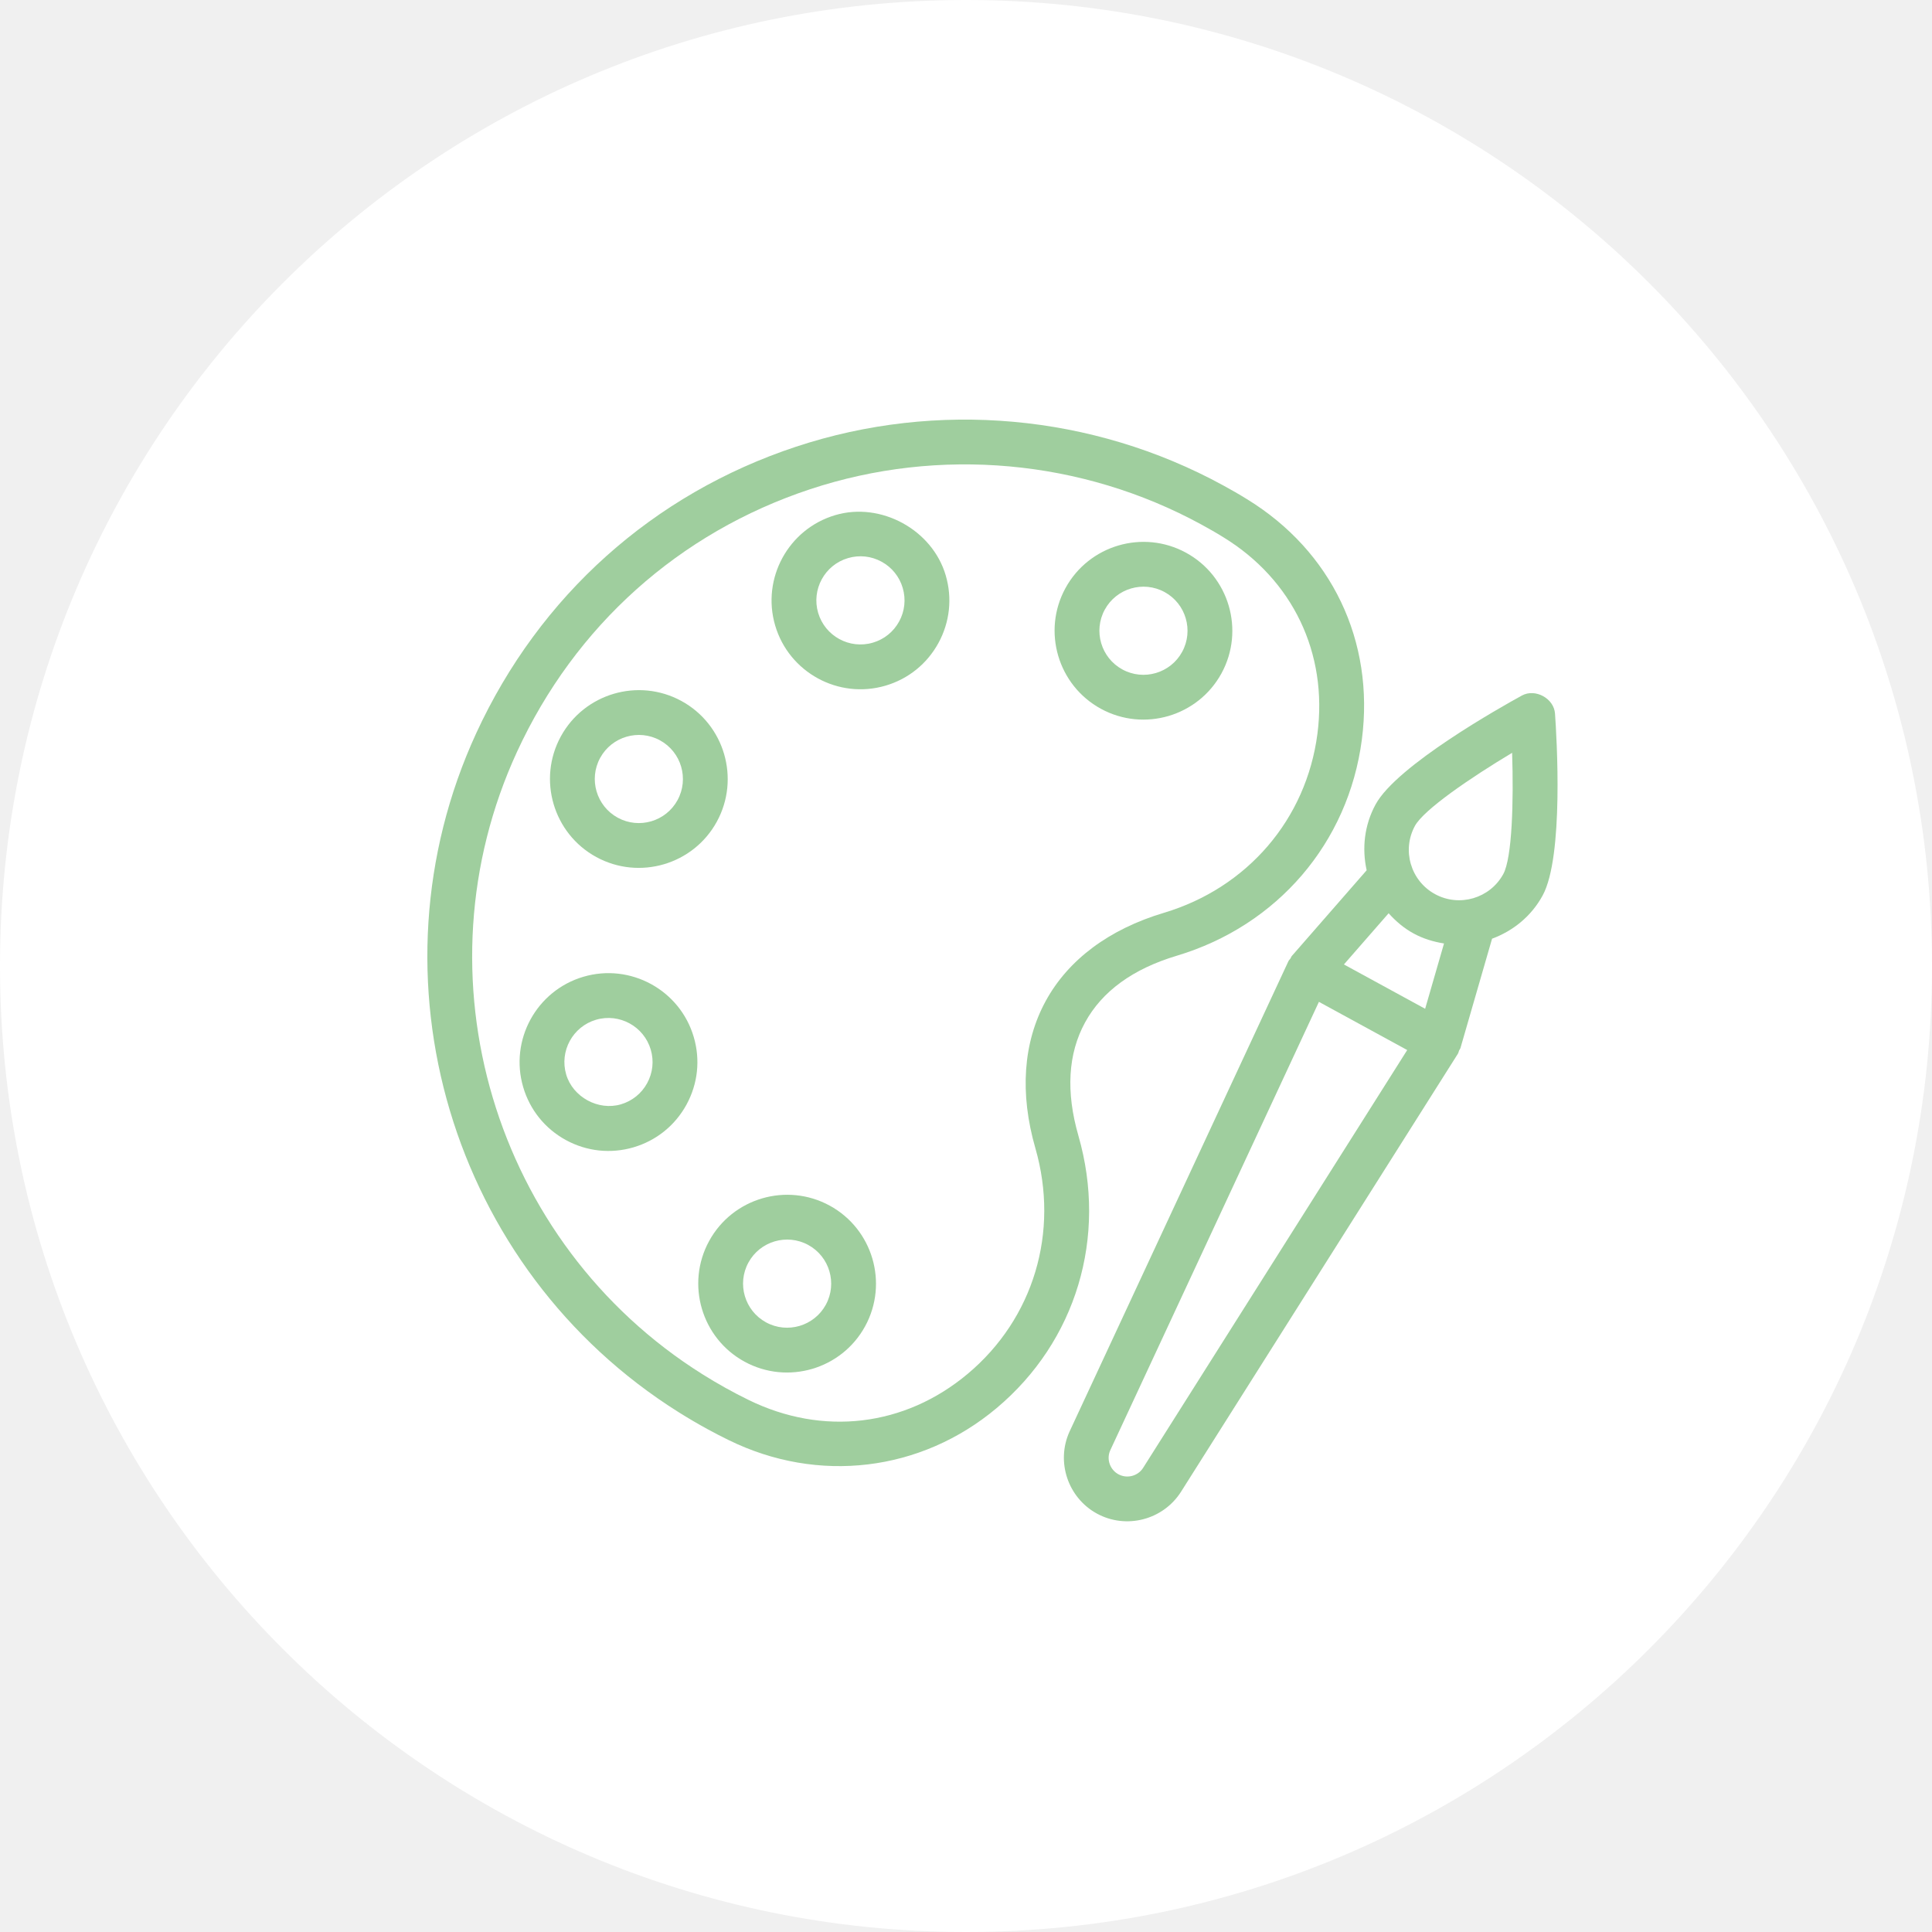
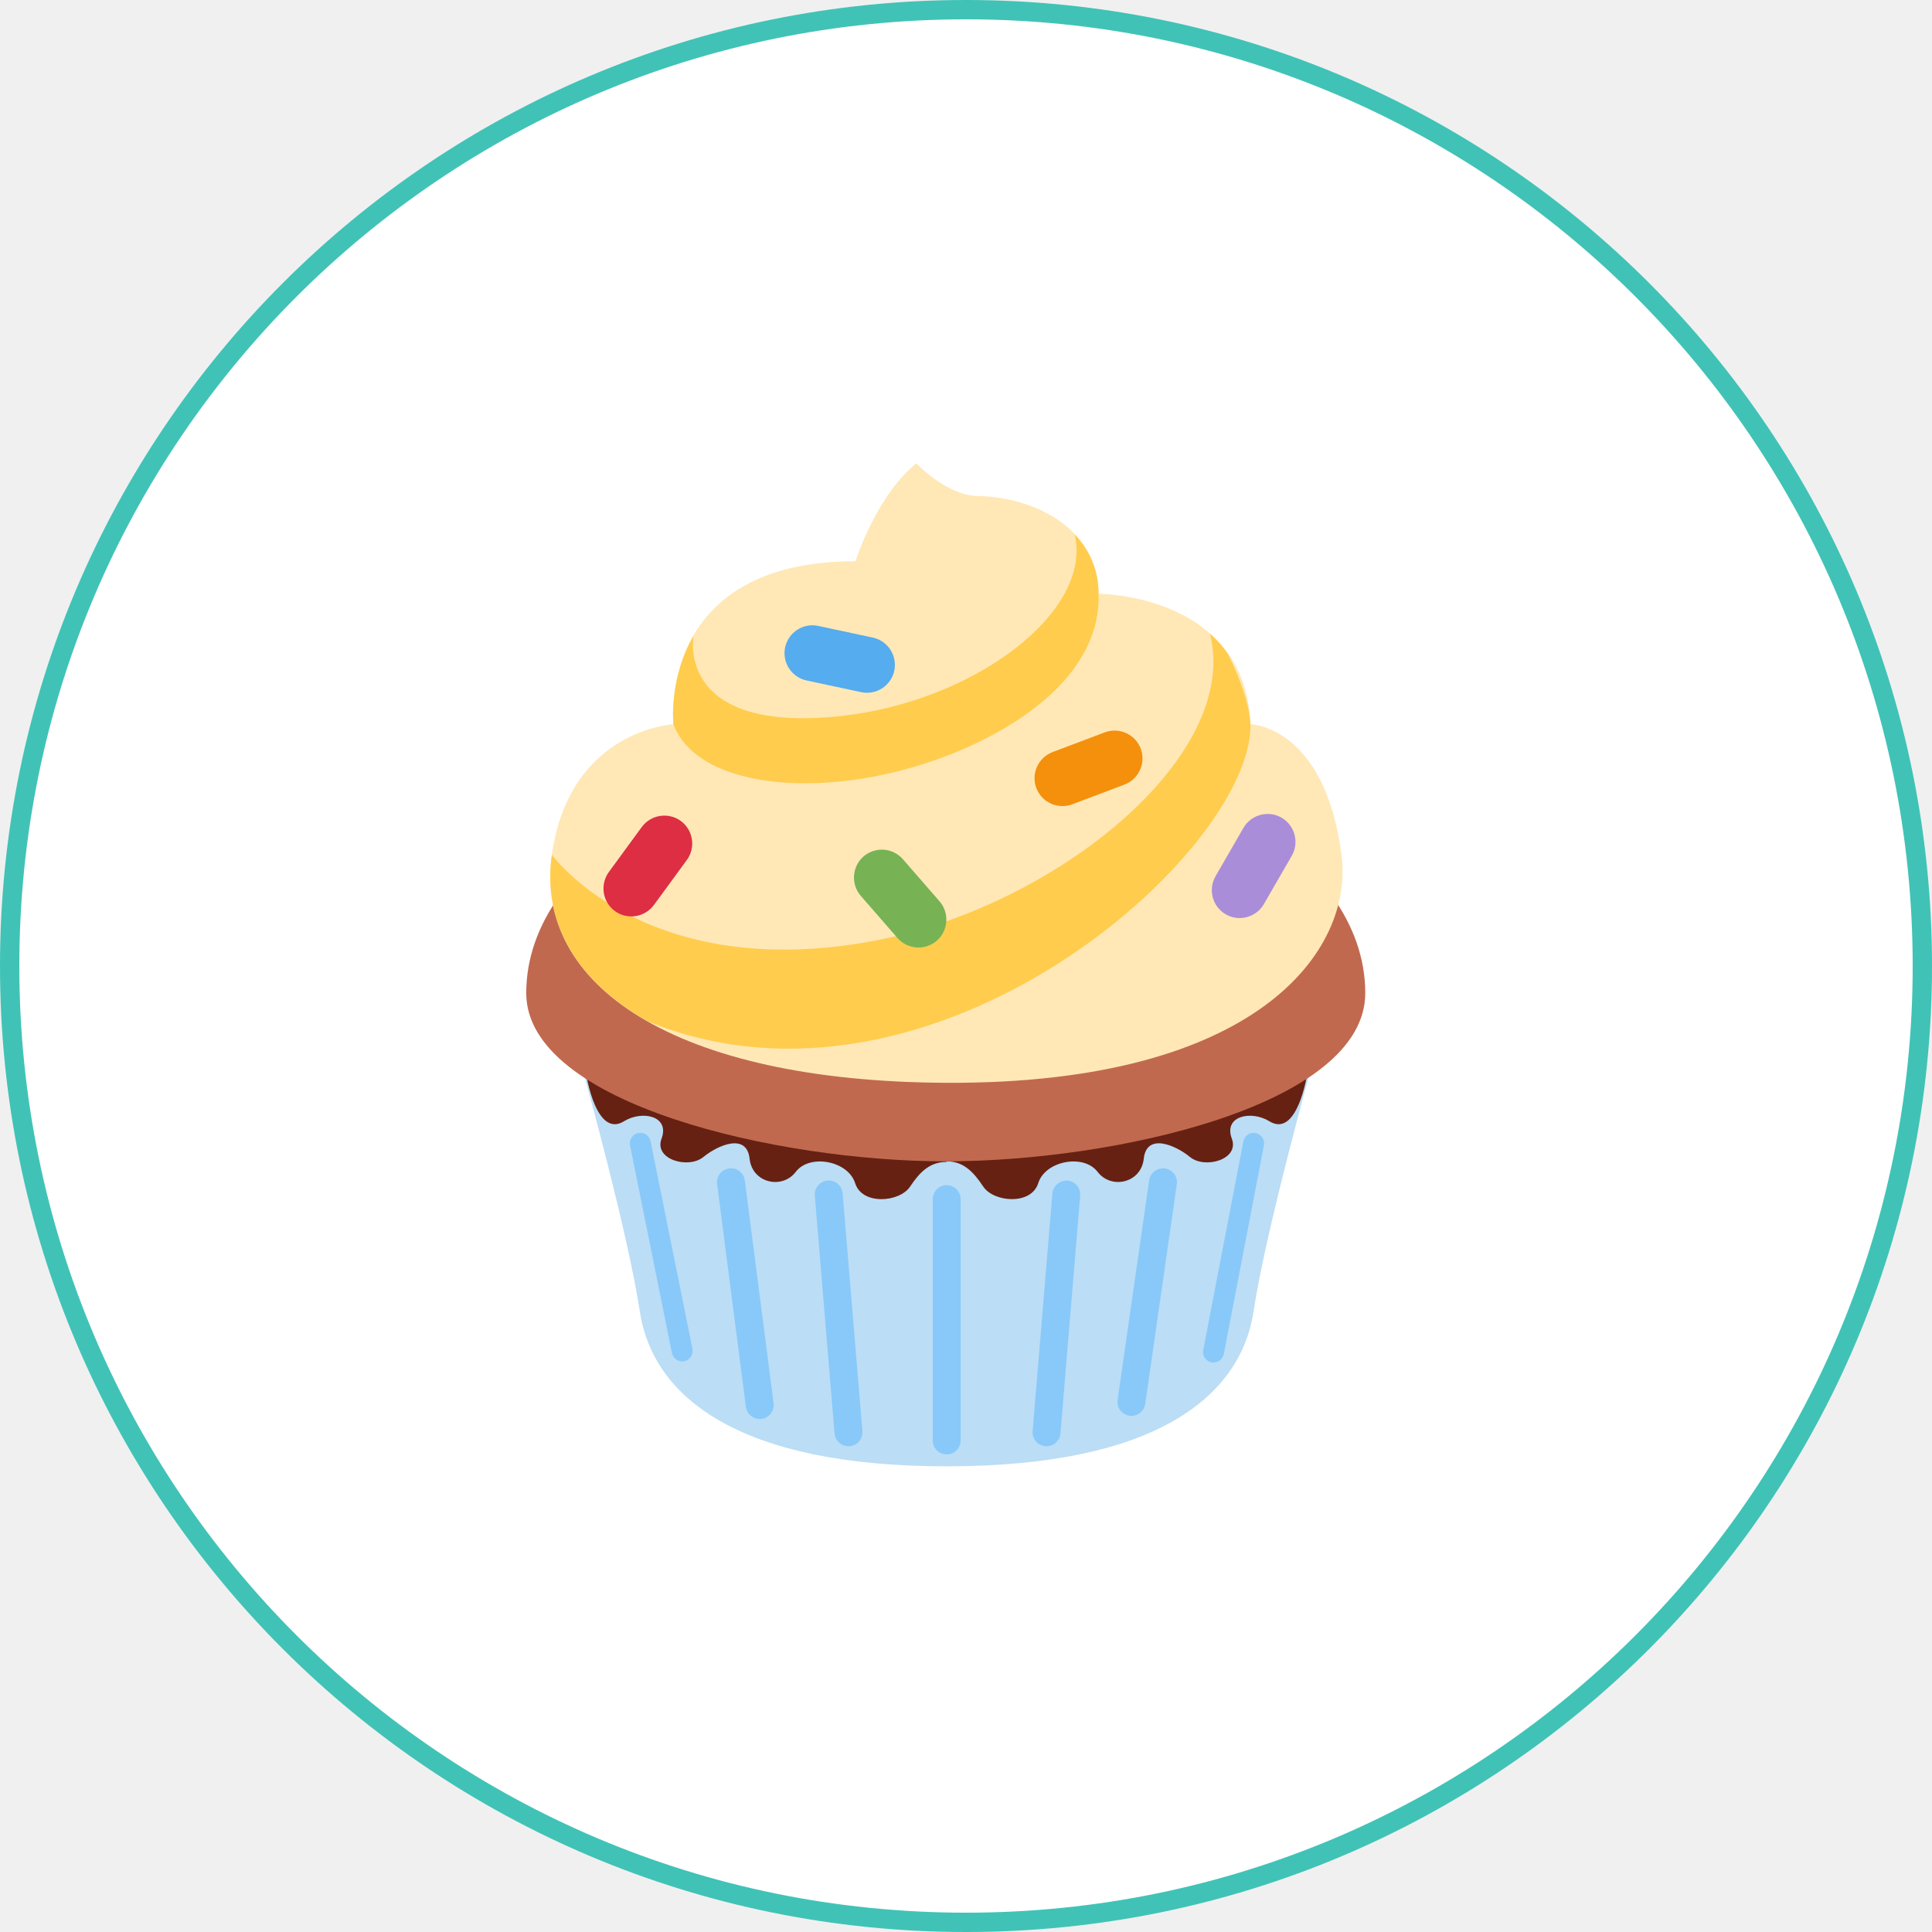
<svg xmlns="http://www.w3.org/2000/svg" width="100" height="100" viewBox="0 0 100 100" fill="none">
-   <circle cx="50" cy="50" r="50" fill="white" />
-   <path d="M70.49 38.279C71.154 33.177 68.927 28.524 64.542 25.836C64.139 25.585 63.72 25.346 63.296 25.115C56.55 21.433 48.496 20.707 41.201 23.122C33.806 25.569 27.929 30.834 24.652 37.944C18.834 50.581 23.336 65.693 35.125 73.094C35.622 73.407 36.127 73.703 36.633 73.979C36.998 74.178 37.363 74.367 37.727 74.544C42.35 76.809 47.658 76.174 51.58 72.887C55.702 69.431 57.327 64.031 55.82 58.792C55.82 58.792 55.82 58.792 55.82 58.79C55.163 56.516 55.278 54.541 56.162 52.923C57.042 51.31 58.639 50.148 60.909 49.469C66.124 47.907 69.795 43.619 70.49 38.279ZM54.126 51.812C52.956 53.956 52.771 56.592 53.592 59.435C54.841 63.778 53.498 68.251 50.09 71.108C46.832 73.84 42.592 74.346 38.745 72.46C37.948 72.071 37.142 71.623 36.359 71.131C25.554 64.346 21.427 50.496 26.76 38.915C29.764 32.394 35.152 27.567 41.929 25.323C48.617 23.109 56 23.775 62.185 27.151C62.569 27.361 62.95 27.576 63.323 27.809C66.913 30.009 68.733 33.812 68.19 37.98C67.615 42.4 64.57 45.952 60.244 47.247C57.409 48.094 55.293 49.673 54.126 51.812Z" fill="#9FCE9E" />
-   <path d="M61.39 28.609C59.163 27.393 56.362 28.216 55.147 30.443C53.931 32.67 54.755 35.471 56.982 36.686C59.209 37.901 62.008 37.078 63.224 34.852C64.439 32.625 63.617 29.824 61.39 28.609ZM58.093 34.65C56.989 34.047 56.58 32.659 57.183 31.555C57.785 30.45 59.175 30.042 60.279 30.645C61.383 31.247 61.791 32.636 61.188 33.74C60.585 34.845 59.197 35.253 58.093 34.65Z" fill="#9FCE9E" />
-   <path d="M42.946 62.403C40.719 61.188 37.918 62.01 36.703 64.237C35.487 66.463 36.311 69.265 38.537 70.48C40.764 71.696 43.565 70.872 44.78 68.645C45.995 66.418 45.172 63.618 42.946 62.403ZM39.649 68.444C38.544 67.841 38.136 66.452 38.739 65.348C39.342 64.243 40.73 63.836 41.835 64.439C42.939 65.042 43.347 66.43 42.744 67.534C42.141 68.638 40.753 69.047 39.649 68.444Z" fill="#9FCE9E" />
-   <path d="M37.105 42.526C38.32 40.299 37.498 37.498 35.271 36.283C33.045 35.068 30.243 35.891 29.028 38.118C27.813 40.344 28.636 43.145 30.863 44.36C33.09 45.575 35.89 44.753 37.105 42.526ZM31.974 42.324C30.87 41.721 30.461 40.333 31.064 39.229C31.667 38.124 33.056 37.716 34.16 38.319C35.265 38.922 35.672 40.31 35.069 41.415C34.466 42.519 33.079 42.927 31.974 42.324Z" fill="#9FCE9E" />
-   <path d="M30.197 50.557C27.764 51.273 26.366 53.835 27.08 56.268C27.426 57.447 28.212 58.421 29.291 59.01C30.369 59.598 31.613 59.731 32.791 59.385C33.97 59.038 34.944 58.254 35.533 57.175C36.121 56.097 36.256 54.853 35.908 53.674C35.193 51.24 32.631 49.841 30.197 50.557ZM32.138 57.16C30.967 57.504 29.649 56.785 29.305 55.614C28.951 54.408 29.644 53.137 30.851 52.782C32.058 52.429 33.327 53.122 33.683 54.328C33.855 54.913 33.789 55.529 33.497 56.064C33.205 56.599 32.723 56.988 32.138 57.16Z" fill="#9FCE9E" />
-   <path d="M43.239 26.661C40.806 27.376 39.408 29.938 40.122 32.373C40.479 33.59 41.299 34.548 42.333 35.112C43.367 35.677 44.616 35.847 45.833 35.49C47.013 35.144 47.986 34.358 48.575 33.279C49.163 32.201 49.297 30.958 48.95 29.779C48.258 27.419 45.597 25.967 43.239 26.661ZM45.179 33.264C43.971 33.619 42.702 32.926 42.347 31.719C41.993 30.511 42.686 29.241 43.893 28.887C44.478 28.715 45.094 28.781 45.629 29.073C46.164 29.365 46.553 29.847 46.725 30.432C46.897 31.018 46.831 31.633 46.539 32.168C46.247 32.703 45.764 33.092 45.179 33.264Z" fill="#9FCE9E" />
-   <path d="M75.593 54.246L77.229 48.587C78.305 48.189 79.255 47.435 79.846 46.352C80.949 44.332 80.574 38.154 80.487 36.936C80.433 36.148 79.465 35.622 78.773 36.001C77.702 36.588 72.305 39.614 71.202 41.634C70.611 42.718 70.491 43.925 70.738 45.045L66.864 49.482C66.831 49.519 66.822 49.569 66.795 49.609C66.76 49.66 66.712 49.7 66.686 49.757L55.358 74.101C54.65 75.659 55.273 77.522 56.776 78.343C58.28 79.164 60.184 78.679 61.117 77.233L75.458 54.545C75.492 54.492 75.499 54.429 75.523 54.373C75.542 54.328 75.579 54.294 75.593 54.246ZM59.163 75.984C58.89 76.406 58.33 76.548 57.887 76.307C57.445 76.066 57.262 75.518 57.466 75.069L68.267 51.856L72.837 54.35L59.163 75.984ZM69.561 49.92L71.875 47.27C72.239 47.676 72.66 48.04 73.165 48.315C73.67 48.591 74.204 48.748 74.742 48.834L73.765 52.214L69.561 49.92ZM74.276 46.279C73.015 45.591 72.55 44.006 73.238 42.745C73.694 41.911 76.091 40.269 78.267 38.966C78.35 41.502 78.266 44.406 77.81 45.241C77.122 46.501 75.536 46.967 74.276 46.279Z" fill="#9FCE9E" />
+   <circle cx="50" cy="50" r="49.5" fill="white" stroke="#40C3B6" />
+   <g clip-path="url(#clip0_406_2)">
+     <path d="M30.222 55.597C30.222 55.597 32.517 63.87 33.111 67.849C33.781 72.343 38.269 75.896 49 75.896C59.731 75.896 64.219 72.341 64.889 67.849C65.483 63.87 67.778 55.597 67.778 55.597H30.222Z" fill="#BBDDF5" />
+     <path d="M30.358 55.733C30.719 57.494 31.36 58.613 32.299 58.035C33.238 57.458 34.683 57.757 34.241 58.938C33.835 60.022 35.64 60.518 36.407 59.886C37.142 59.281 38.653 58.613 38.799 59.975C38.935 61.239 40.486 61.579 41.191 60.653C41.913 59.705 43.9 60.084 44.261 61.239C44.622 62.395 46.563 62.233 47.105 61.42C47.618 60.65 48.135 60.141 49 60.141V60.111C49.867 60.111 50.382 60.65 50.895 61.42C51.437 62.231 53.378 62.395 53.739 61.239C54.1 60.084 56.086 59.705 56.809 60.653C57.515 61.579 59.065 61.239 59.201 59.975C59.346 58.613 60.857 59.279 61.593 59.886C62.36 60.518 64.165 60.022 63.759 58.938C63.316 57.757 64.762 57.458 65.701 58.035C66.639 58.613 67.281 57.494 67.642 55.733H30.358Z" fill="#662113" />
+     <path d="M70.666 51.4C70.666 44.295 60.944 38.536 48.952 38.536C36.959 38.536 27.238 44.295 27.238 51.4C27.238 57.133 40.238 60.111 48.952 60.111C57.666 60.111 70.666 57.222 70.666 51.4Z" fill="#C1694F" />
+     <path d="M49 75.278C48.809 75.278 48.625 75.202 48.489 75.067C48.354 74.931 48.278 74.747 48.278 74.556V62.067C48.278 61.876 48.354 61.692 48.489 61.556C48.625 61.421 48.809 61.345 49 61.345C49.192 61.345 49.375 61.421 49.511 61.556C49.646 61.692 49.722 61.876 49.722 62.067V74.556C49.722 74.747 49.646 74.931 49.511 75.067C49.375 75.202 49.192 75.278 49 75.278ZM39.324 73.446C39.148 73.447 38.979 73.383 38.847 73.267C38.715 73.151 38.63 72.991 38.607 72.817L37.118 61.287C37.106 61.193 37.112 61.097 37.137 61.005C37.161 60.914 37.204 60.828 37.262 60.752C37.32 60.677 37.392 60.614 37.474 60.567C37.557 60.52 37.648 60.489 37.742 60.477C37.836 60.464 37.932 60.47 38.024 60.495C38.116 60.519 38.202 60.562 38.277 60.62C38.352 60.678 38.415 60.75 38.462 60.833C38.509 60.915 38.539 61.006 38.551 61.101L40.04 72.63C40.053 72.732 40.044 72.836 40.014 72.934C39.984 73.032 39.933 73.123 39.866 73.2C39.798 73.277 39.715 73.339 39.621 73.381C39.528 73.424 39.426 73.446 39.324 73.446ZM43.916 74.856C43.734 74.856 43.56 74.788 43.427 74.665C43.293 74.542 43.211 74.374 43.196 74.193L42.174 61.885C42.166 61.791 42.177 61.695 42.206 61.605C42.235 61.515 42.281 61.431 42.343 61.359C42.404 61.286 42.479 61.227 42.563 61.183C42.648 61.14 42.74 61.114 42.834 61.106C42.929 61.098 43.024 61.109 43.114 61.138C43.205 61.167 43.288 61.214 43.361 61.275C43.433 61.336 43.493 61.411 43.536 61.496C43.58 61.58 43.606 61.672 43.614 61.767L44.636 74.075C44.652 74.266 44.591 74.455 44.467 74.601C44.344 74.747 44.167 74.838 43.976 74.853L43.916 74.856ZM35.308 70.464C35.183 70.463 35.062 70.42 34.965 70.341C34.869 70.262 34.803 70.151 34.778 70.029L32.611 59.285C32.597 59.215 32.597 59.144 32.611 59.074C32.624 59.004 32.651 58.938 32.691 58.879C32.73 58.82 32.781 58.769 32.84 58.729C32.899 58.69 32.965 58.662 33.035 58.648C33.321 58.579 33.612 58.778 33.673 59.071L35.84 69.815C35.856 69.894 35.854 69.975 35.835 70.053C35.816 70.131 35.779 70.204 35.728 70.266C35.677 70.328 35.613 70.378 35.541 70.412C35.468 70.446 35.389 70.464 35.308 70.464ZM58.564 73.283C58.46 73.283 58.358 73.261 58.263 73.218C58.169 73.176 58.085 73.113 58.017 73.035C57.949 72.956 57.899 72.864 57.869 72.765C57.84 72.666 57.833 72.561 57.847 72.458L59.48 61.092C59.509 60.904 59.611 60.734 59.764 60.62C59.916 60.505 60.108 60.455 60.297 60.48C60.391 60.493 60.481 60.525 60.563 60.573C60.645 60.622 60.716 60.686 60.773 60.762C60.83 60.837 60.871 60.924 60.894 61.016C60.918 61.108 60.923 61.203 60.91 61.297L59.277 72.663C59.253 72.835 59.167 72.993 59.036 73.106C58.905 73.22 58.737 73.283 58.564 73.283ZM54.17 74.856L54.109 74.853C53.918 74.838 53.742 74.747 53.618 74.601C53.494 74.455 53.433 74.266 53.449 74.075L54.472 61.767C54.503 61.368 54.893 61.082 55.25 61.106C55.441 61.122 55.617 61.213 55.741 61.359C55.865 61.505 55.926 61.694 55.91 61.885L54.888 74.193C54.873 74.374 54.791 74.542 54.658 74.665C54.525 74.787 54.351 74.856 54.17 74.856ZM62.812 70.523C62.732 70.523 62.653 70.506 62.581 70.472C62.509 70.438 62.445 70.388 62.394 70.327C62.343 70.266 62.307 70.194 62.287 70.116C62.267 70.039 62.265 69.958 62.28 69.88L64.357 59.077C64.371 59.007 64.397 58.941 64.436 58.881C64.475 58.822 64.526 58.771 64.585 58.731C64.643 58.691 64.709 58.663 64.779 58.648C64.849 58.634 64.92 58.633 64.99 58.647C65.06 58.66 65.126 58.687 65.186 58.726C65.245 58.765 65.296 58.815 65.336 58.874C65.376 58.933 65.404 58.999 65.419 59.068C65.433 59.138 65.434 59.209 65.421 59.279L63.343 70.082C63.32 70.206 63.254 70.318 63.157 70.399C63.06 70.479 62.938 70.523 62.812 70.523Z" fill="#88C9F9" />
+     <path d="M47.428 23.984C47.428 23.984 48.998 25.636 50.57 25.67C53.846 25.74 56.861 27.569 56.861 30.734C56.861 30.734 64.46 30.734 64.723 37.485C64.723 37.485 68.558 37.55 69.436 44.234C70.092 49.226 65.048 56.117 49 56.046C34.852 55.984 27.613 50.956 28.564 44.236C29.48 37.765 34.853 37.487 34.853 37.487C34.853 37.487 33.934 29.047 44.284 29.048C44.284 29.048 45.333 25.672 47.428 23.984Z" fill="#FFE8B6" />
+     <path d="M48.87 39.172C53.111 37.572 56.992 34.673 56.862 30.735C56.862 29.496 56.39 28.471 55.631 27.666C56.56 31.722 50.358 36.333 43.499 37.064C34.918 37.978 35.9 32.915 35.9 32.915L35.89 32.925C34.615 35.144 34.854 37.488 34.854 37.488C36.162 40.93 42.909 41.423 48.87 39.172Z" fill="#FFCC4D" />
+     <path d="M64.723 37.487C64.714 37.28 64.679 37.099 64.658 36.906C64.49 35.928 64.003 34.731 63.54 33.818C63.265 33.435 62.962 33.097 62.63 32.804C64.232 39.197 54.594 46.886 45.398 48.667C33.41 50.986 28.564 44.239 28.564 44.239C28.07 47.728 29.803 50.752 33.546 52.871C48.318 58.893 64.851 44.068 64.723 37.487Z" fill="#FFCC4D" />
+     <path d="M35.551 44.513L33.845 46.844C33.618 47.152 33.278 47.358 32.9 47.417C32.521 47.475 32.135 47.382 31.825 47.156C31.517 46.929 31.311 46.589 31.253 46.211C31.194 45.832 31.288 45.446 31.513 45.137L33.219 42.805C33.446 42.497 33.786 42.291 34.165 42.233C34.543 42.174 34.929 42.268 35.239 42.493C35.88 42.963 36.02 43.871 35.551 44.513Z" fill="#DD2E44" />
+     <path d="M44.573 35.826L41.747 35.221C41.373 35.14 41.046 34.914 40.838 34.593C40.63 34.271 40.558 33.88 40.638 33.506C40.804 32.729 41.577 32.229 42.352 32.397L45.178 33.002C45.955 33.168 46.455 33.941 46.287 34.716C46.207 35.091 45.981 35.418 45.66 35.626C45.338 35.834 44.947 35.906 44.573 35.826Z" fill="#55ACEE" />
+     <path d="M46.733 44.472L48.63 46.652C49.151 47.251 49.088 48.169 48.489 48.69C48.199 48.94 47.822 49.066 47.44 49.04C47.058 49.013 46.703 48.837 46.45 48.548L44.554 46.369C44.303 46.079 44.178 45.702 44.204 45.321C44.231 44.939 44.407 44.583 44.695 44.331C44.985 44.08 45.362 43.955 45.744 43.981C46.126 44.008 46.481 44.184 46.733 44.472Z" fill="#77B255" />
+     <path d="M58.204 40.609L55.501 41.631C55.143 41.765 54.746 41.752 54.397 41.594C54.048 41.437 53.776 41.148 53.639 40.79C53.505 40.432 53.518 40.035 53.676 39.686C53.833 39.337 54.122 39.065 54.48 38.928L57.183 37.907C57.541 37.773 57.938 37.786 58.287 37.943C58.636 38.101 58.908 38.39 59.044 38.748C59.179 39.106 59.166 39.503 59.008 39.852C58.851 40.201 58.562 40.473 58.204 40.609Z" fill="#F4900C" />
+     <path d="M66.862 44.296L65.417 46.798C65.02 47.485 64.132 47.724 63.444 47.326C63.113 47.134 62.872 46.818 62.773 46.449C62.674 46.079 62.725 45.685 62.916 45.353L64.36 42.851C64.757 42.164 65.646 41.925 66.333 42.323C67.021 42.72 67.259 43.607 66.862 44.296Z" fill="#AA8DD8" />
+   </g>
+   <defs>
+     <clipPath id="clip0_406_2">
+       <rect width="52" height="52" fill="white" transform="translate(23 24)" />
+     </clipPath>
+   </defs>
</svg>
